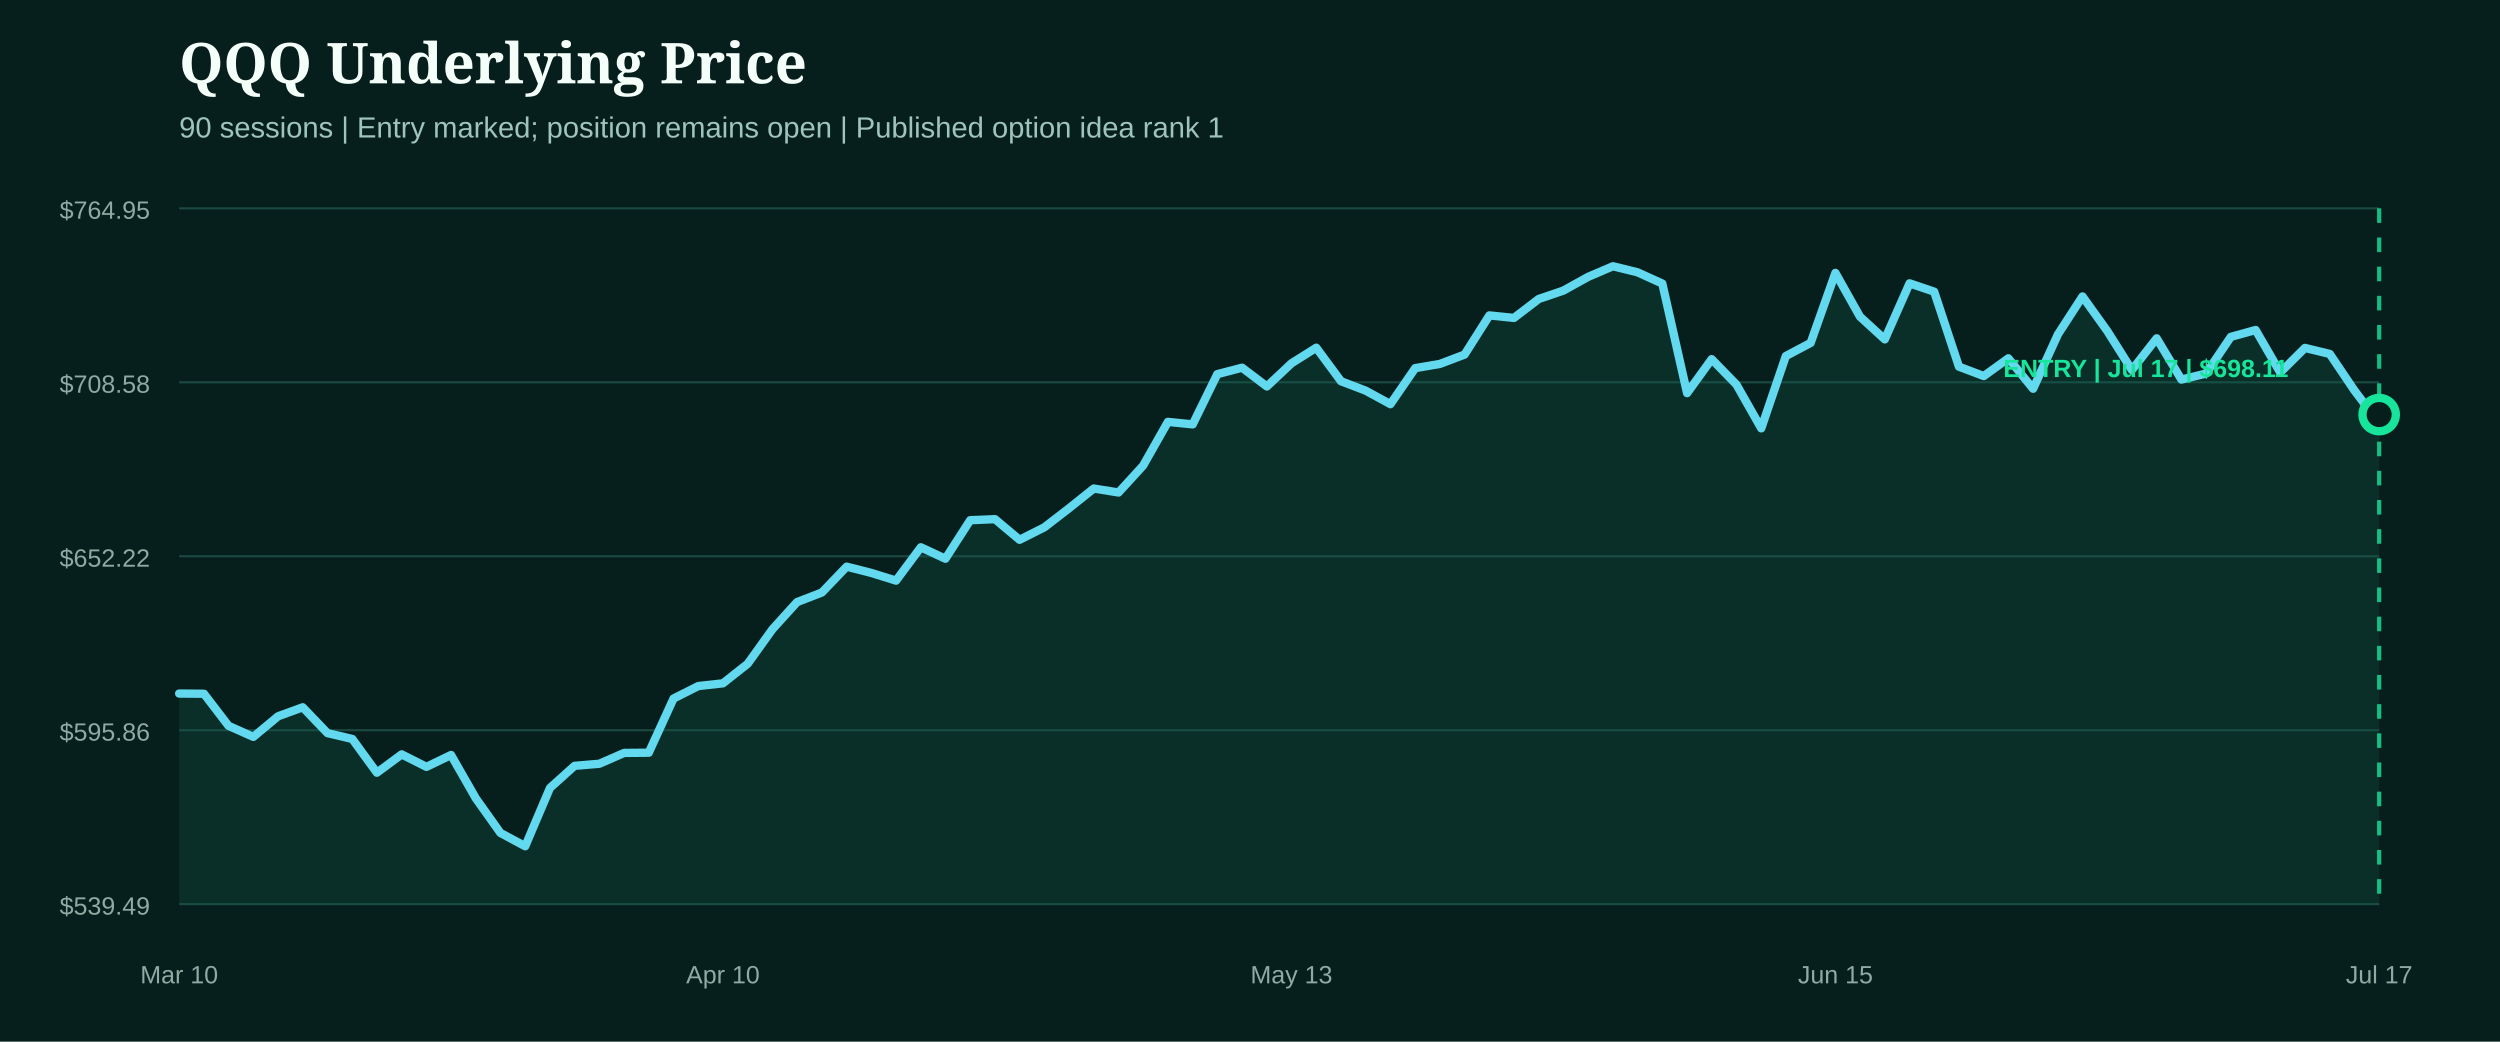
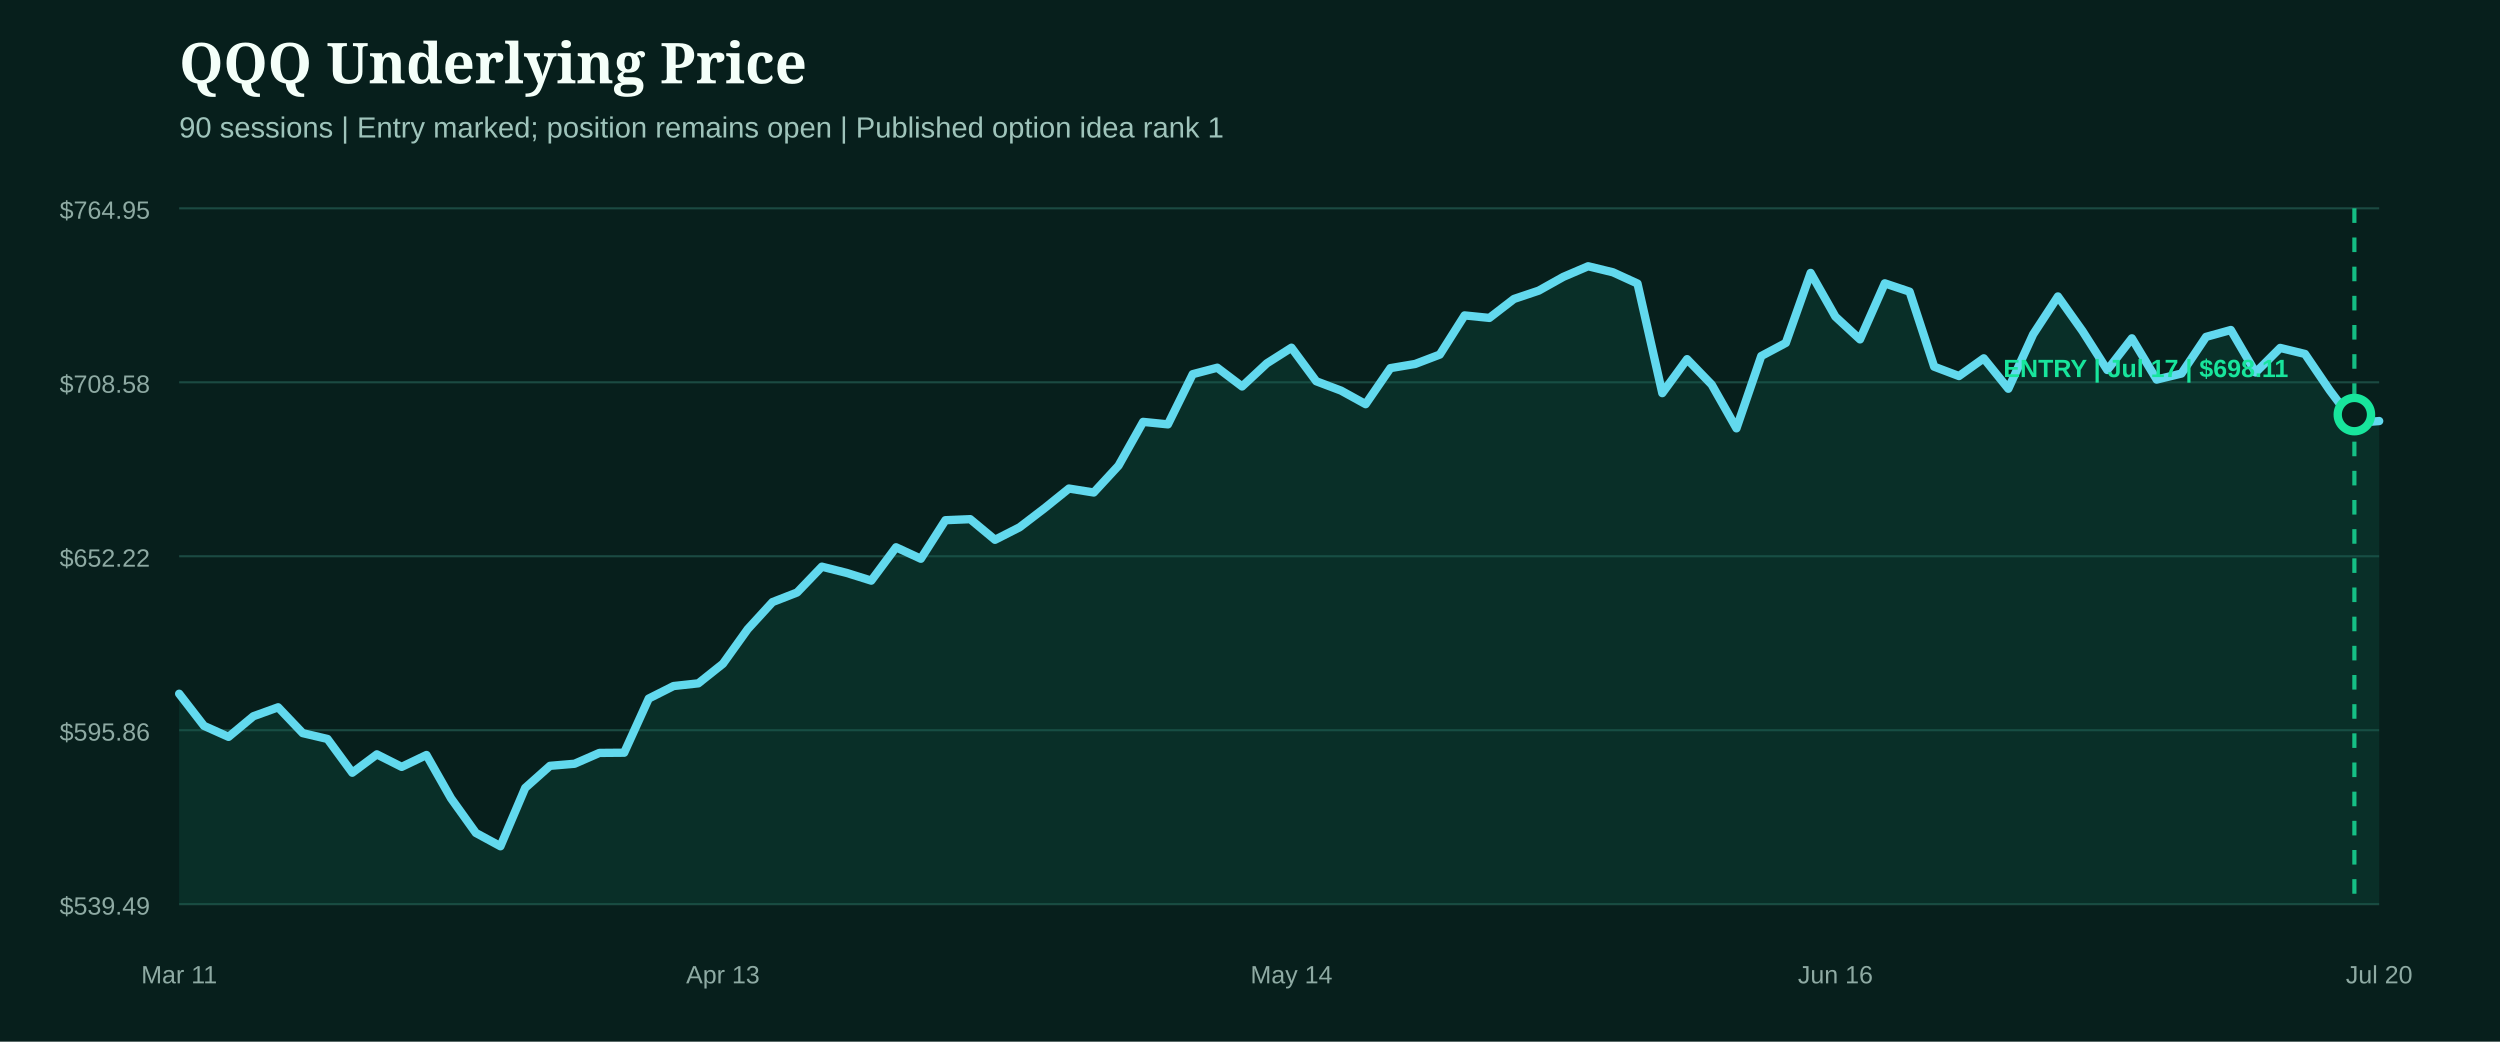
<svg xmlns="http://www.w3.org/2000/svg" width="1200" height="500" viewBox="0 0 1200 500" role="img" aria-label="QQQ underlying price from entry">
  <rect width="1200" height="500" fill="#071f1c" />
  <style>.head{fill:#f4fff9;font:800 27px Georgia,serif}.sub{fill:#9fc4bb;font:14px Arial,sans-serif}.axis{fill:#8eaaa3;font:12px Arial,sans-serif}.marker{font:800 12px Arial,sans-serif}</style>
  <text x="86" y="40" class="head">QQQ Underlying Price</text>
  <text x="86" y="66" class="sub">90 sessions | Entry marked; position remains open | Published option idea rank 1</text>
  <line x1="86" x2="1142" y1="100.0" y2="100.0" stroke="#1b4a42" stroke-width="1" />
  <text x="72" y="105.0" text-anchor="end" class="axis">$764.95</text>
  <line x1="86" x2="1142" y1="183.5" y2="183.5" stroke="#1b4a42" stroke-width="1" />
  <text x="72" y="188.5" text-anchor="end" class="axis">$708.58</text>
  <line x1="86" x2="1142" y1="267.0" y2="267.0" stroke="#1b4a42" stroke-width="1" />
  <text x="72" y="272.0" text-anchor="end" class="axis">$652.22</text>
  <line x1="86" x2="1142" y1="350.5" y2="350.5" stroke="#1b4a42" stroke-width="1" />
  <text x="72" y="355.5" text-anchor="end" class="axis">$595.86</text>
  <line x1="86" x2="1142" y1="434.0" y2="434.0" stroke="#1b4a42" stroke-width="1" />
  <text x="72" y="439.0" text-anchor="end" class="axis">$539.49</text>
-   <path d="M86.0,332.9 L97.9,333.0 L109.7,348.4 L121.6,353.7 L133.5,343.8 L145.3,339.5 L157.2,351.9 L169.1,354.7 L180.9,370.9 L192.8,362.1 L204.7,368.1 L216.5,362.4 L228.4,383.2 L240.2,399.8 L252.1,406.2 L264.0,378.2 L275.8,367.6 L287.7,366.6 L299.6,361.4 L311.4,361.3 L323.3,335.3 L335.2,329.3 L347.0,328.0 L358.9,318.6 L370.8,302.0 L382.6,289.0 L394.5,284.4 L406.4,272.0 L418.2,275.0 L430.1,278.7 L442.0,262.7 L453.8,268.2 L465.7,249.7 L477.6,249.2 L489.4,259.1 L501.3,253.1 L513.1,244.0 L525.0,234.5 L536.9,236.4 L548.7,223.5 L560.6,202.5 L572.5,203.7 L584.3,179.6 L596.2,176.5 L608.1,185.5 L619.9,174.4 L631.8,166.9 L643.7,183.0 L655.5,187.5 L667.4,194.0 L679.3,176.7 L691.1,174.7 L703.0,170.2 L714.9,151.4 L726.7,152.6 L738.6,143.5 L750.4,139.5 L762.3,132.9 L774.2,127.8 L786.0,130.7 L797.9,136.1 L809.8,188.7 L821.6,172.4 L833.5,184.6 L845.4,205.6 L857.2,170.9 L869.1,164.6 L881.0,131.0 L892.8,152.0 L904.7,162.9 L916.6,136.0 L928.4,140.0 L940.3,176.0 L952.2,180.5 L964.0,172.0 L975.9,186.6 L987.8,160.5 L999.6,142.3 L1011.5,158.9 L1023.3,177.6 L1035.2,162.4 L1047.1,182.2 L1058.9,179.3 L1070.8,161.7 L1082.7,158.4 L1094.5,178.8 L1106.4,167.0 L1118.3,169.9 L1130.1,187.4 L1142.0,203.1 L1142.0,434.0 L86.0,434.0 Z" fill="#0f5949" opacity="0.28" />
-   <path d="M86.0,332.9 L97.9,333.0 L109.7,348.4 L121.6,353.7 L133.5,343.8 L145.3,339.5 L157.2,351.9 L169.1,354.7 L180.9,370.9 L192.8,362.1 L204.7,368.1 L216.5,362.4 L228.4,383.2 L240.2,399.8 L252.1,406.2 L264.0,378.2 L275.8,367.6 L287.7,366.6 L299.6,361.4 L311.4,361.3 L323.3,335.3 L335.2,329.3 L347.0,328.0 L358.9,318.6 L370.8,302.0 L382.6,289.0 L394.5,284.4 L406.4,272.0 L418.2,275.0 L430.1,278.7 L442.0,262.7 L453.8,268.2 L465.7,249.7 L477.6,249.2 L489.4,259.1 L501.3,253.1 L513.1,244.0 L525.0,234.5 L536.9,236.4 L548.7,223.5 L560.6,202.5 L572.5,203.7 L584.3,179.6 L596.2,176.5 L608.1,185.5 L619.9,174.4 L631.8,166.9 L643.7,183.0 L655.5,187.5 L667.4,194.0 L679.3,176.7 L691.1,174.7 L703.0,170.2 L714.9,151.4 L726.7,152.6 L738.6,143.5 L750.4,139.5 L762.3,132.9 L774.2,127.8 L786.0,130.7 L797.9,136.1 L809.8,188.7 L821.6,172.4 L833.5,184.6 L845.4,205.6 L857.2,170.9 L869.1,164.6 L881.0,131.0 L892.8,152.0 L904.7,162.9 L916.6,136.0 L928.4,140.0 L940.3,176.0 L952.2,180.5 L964.0,172.0 L975.9,186.6 L987.8,160.5 L999.6,142.3 L1011.5,158.9 L1023.3,177.6 L1035.2,162.4 L1047.1,182.2 L1058.9,179.3 L1070.8,161.7 L1082.7,158.4 L1094.5,178.8 L1106.4,167.0 L1118.3,169.9 L1130.1,187.4 L1142.0,203.1" fill="none" stroke="#62d9ee" stroke-width="4" stroke-linecap="round" stroke-linejoin="round" />
+   <path d="M86.0,333.0 L97.9,348.4 L109.7,353.7 L121.6,343.8 L133.5,339.5 L145.3,351.9 L157.2,354.7 L169.1,370.9 L180.9,362.1 L192.8,368.1 L204.7,362.4 L216.5,383.2 L228.4,399.8 L240.2,406.2 L252.1,378.2 L264.0,367.6 L275.8,366.6 L287.7,361.4 L299.6,361.3 L311.4,335.3 L323.3,329.3 L335.2,328.0 L347.0,318.6 L358.9,302.0 L370.8,289.0 L382.6,284.4 L394.5,272.0 L406.4,275.0 L418.2,278.7 L430.1,262.7 L442.0,268.2 L453.8,249.7 L465.7,249.2 L477.6,259.1 L489.4,253.1 L501.3,244.0 L513.1,234.5 L525.0,236.4 L536.9,223.5 L548.7,202.5 L560.6,203.7 L572.5,179.6 L584.3,176.5 L596.2,185.5 L608.1,174.4 L619.9,166.9 L631.8,183.0 L643.7,187.5 L655.5,194.0 L667.4,176.7 L679.3,174.7 L691.1,170.2 L703.0,151.4 L714.9,152.6 L726.7,143.5 L738.6,139.5 L750.4,132.9 L762.3,127.8 L774.2,130.7 L786.0,136.1 L797.9,188.7 L809.8,172.4 L821.6,184.6 L833.5,205.6 L845.4,170.9 L857.2,164.6 L869.1,131.0 L881.0,152.0 L892.8,162.9 L904.7,136.0 L916.6,140.0 L928.4,176.0 L940.3,180.5 L952.2,172.0 L964.0,186.6 L975.9,160.5 L987.8,142.3 L999.6,158.9 L1011.5,177.6 L1023.3,162.4 L1035.2,182.2 L1047.1,179.3 L1058.9,161.7 L1070.8,158.4 L1082.7,178.8 L1094.5,167.0 L1106.4,169.9 L1118.3,187.4 L1130.1,203.1 L1142.0,202.1 L1142.0,434.0 L86.0,434.0 Z" fill="#0f5949" opacity="0.28" />
+   <path d="M86.0,333.0 L97.9,348.4 L109.7,353.7 L121.6,343.8 L133.5,339.5 L145.3,351.9 L157.2,354.7 L169.1,370.9 L180.9,362.1 L192.8,368.1 L204.7,362.4 L216.5,383.2 L228.4,399.8 L240.2,406.2 L252.1,378.2 L264.0,367.6 L275.8,366.6 L287.7,361.4 L299.6,361.3 L311.4,335.3 L323.3,329.3 L335.2,328.0 L347.0,318.6 L358.9,302.0 L370.8,289.0 L382.6,284.4 L394.5,272.0 L406.4,275.0 L418.2,278.7 L430.1,262.7 L442.0,268.2 L453.8,249.7 L465.7,249.2 L477.6,259.1 L489.4,253.1 L501.3,244.0 L513.1,234.5 L525.0,236.4 L536.9,223.5 L548.7,202.5 L560.6,203.7 L572.5,179.6 L584.3,176.5 L596.2,185.5 L608.1,174.4 L619.9,166.9 L631.8,183.0 L643.7,187.5 L655.5,194.0 L667.4,176.7 L679.3,174.7 L691.1,170.2 L703.0,151.4 L714.9,152.6 L726.7,143.5 L738.6,139.5 L750.4,132.9 L762.3,127.8 L774.2,130.7 L786.0,136.1 L797.9,188.7 L809.8,172.4 L821.6,184.6 L833.5,205.6 L845.4,170.9 L857.2,164.6 L869.1,131.0 L881.0,152.0 L892.8,162.9 L904.7,136.0 L916.6,140.0 L928.4,176.0 L940.3,180.5 L952.2,172.0 L964.0,186.6 L975.9,160.5 L987.8,142.3 L999.6,158.9 L1011.5,177.6 L1023.3,162.4 L1035.2,182.2 L1047.1,179.3 L1058.9,161.7 L1070.8,158.4 L1082.7,178.8 L1094.5,167.0 L1106.4,169.9 L1118.3,187.4 L1130.1,203.1 L1142.0,202.1" fill="none" stroke="#62d9ee" stroke-width="4" stroke-linecap="round" stroke-linejoin="round" />
  <g>
-     <line x1="1142.0" x2="1142.0" y1="100" y2="434" stroke="#18e59c" stroke-width="2" stroke-dasharray="7 7" opacity="0.8" />
-     <circle cx="1142.0" cy="199.0" r="8" fill="#071f1c" stroke="#18e59c" stroke-width="4" />
+     <line x1="1130.1" x2="1130.1" y1="100" y2="434" stroke="#18e59c" stroke-width="2" stroke-dasharray="7 7" opacity="0.8" />
+     <circle cx="1130.1" cy="199.0" r="8" fill="#071f1c" stroke="#18e59c" stroke-width="4" />
    <text x="1030.0" y="181.0" text-anchor="middle" class="marker" fill="#18e59c">ENTRY | Jul 17 | $698.11</text>
  </g>
-   <text x="86.0" y="472" text-anchor="middle" class="axis">Mar 10</text>
-   <text x="347.0" y="472" text-anchor="middle" class="axis">Apr 10</text>
-   <text x="619.9" y="472" text-anchor="middle" class="axis">May 13</text>
-   <text x="881.0" y="472" text-anchor="middle" class="axis">Jun 15</text>
-   <text x="1142.0" y="472" text-anchor="middle" class="axis">Jul 17</text>
+   <text x="86.0" y="472" text-anchor="middle" class="axis">Mar 11</text>
+   <text x="347.0" y="472" text-anchor="middle" class="axis">Apr 13</text>
+   <text x="619.9" y="472" text-anchor="middle" class="axis">May 14</text>
+   <text x="881.0" y="472" text-anchor="middle" class="axis">Jun 16</text>
+   <text x="1142.0" y="472" text-anchor="middle" class="axis">Jul 20</text>
</svg>
